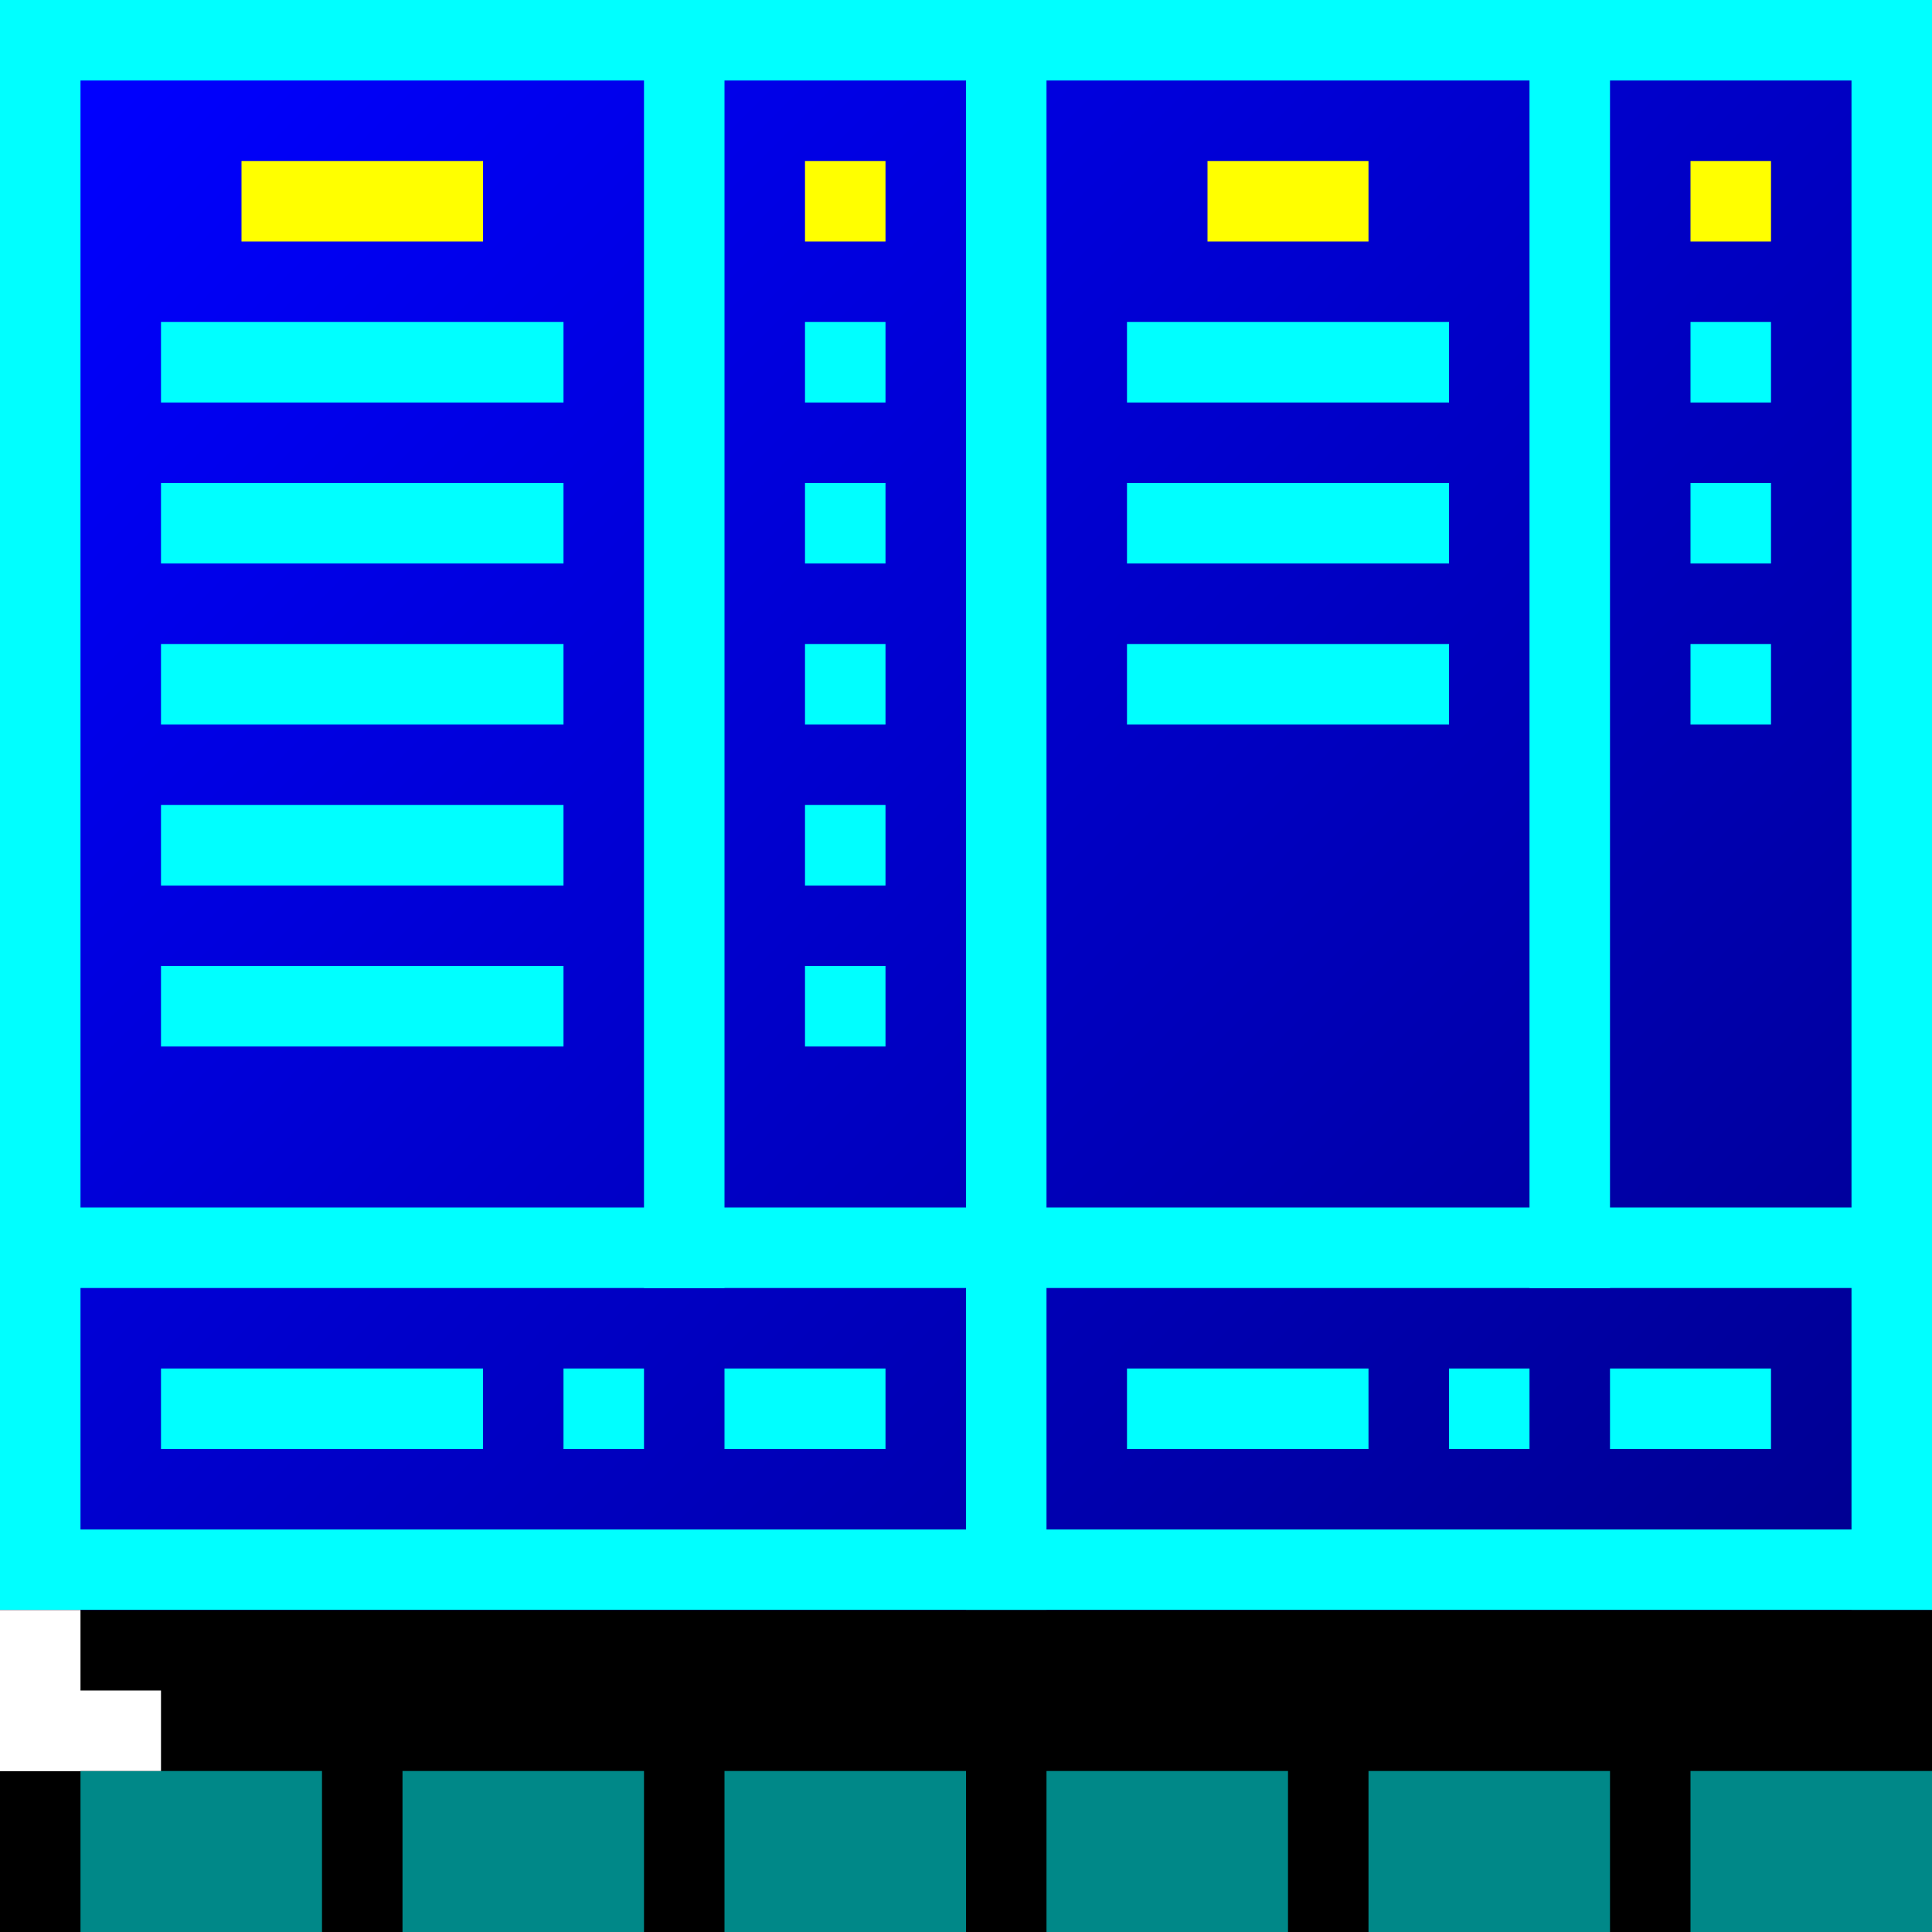
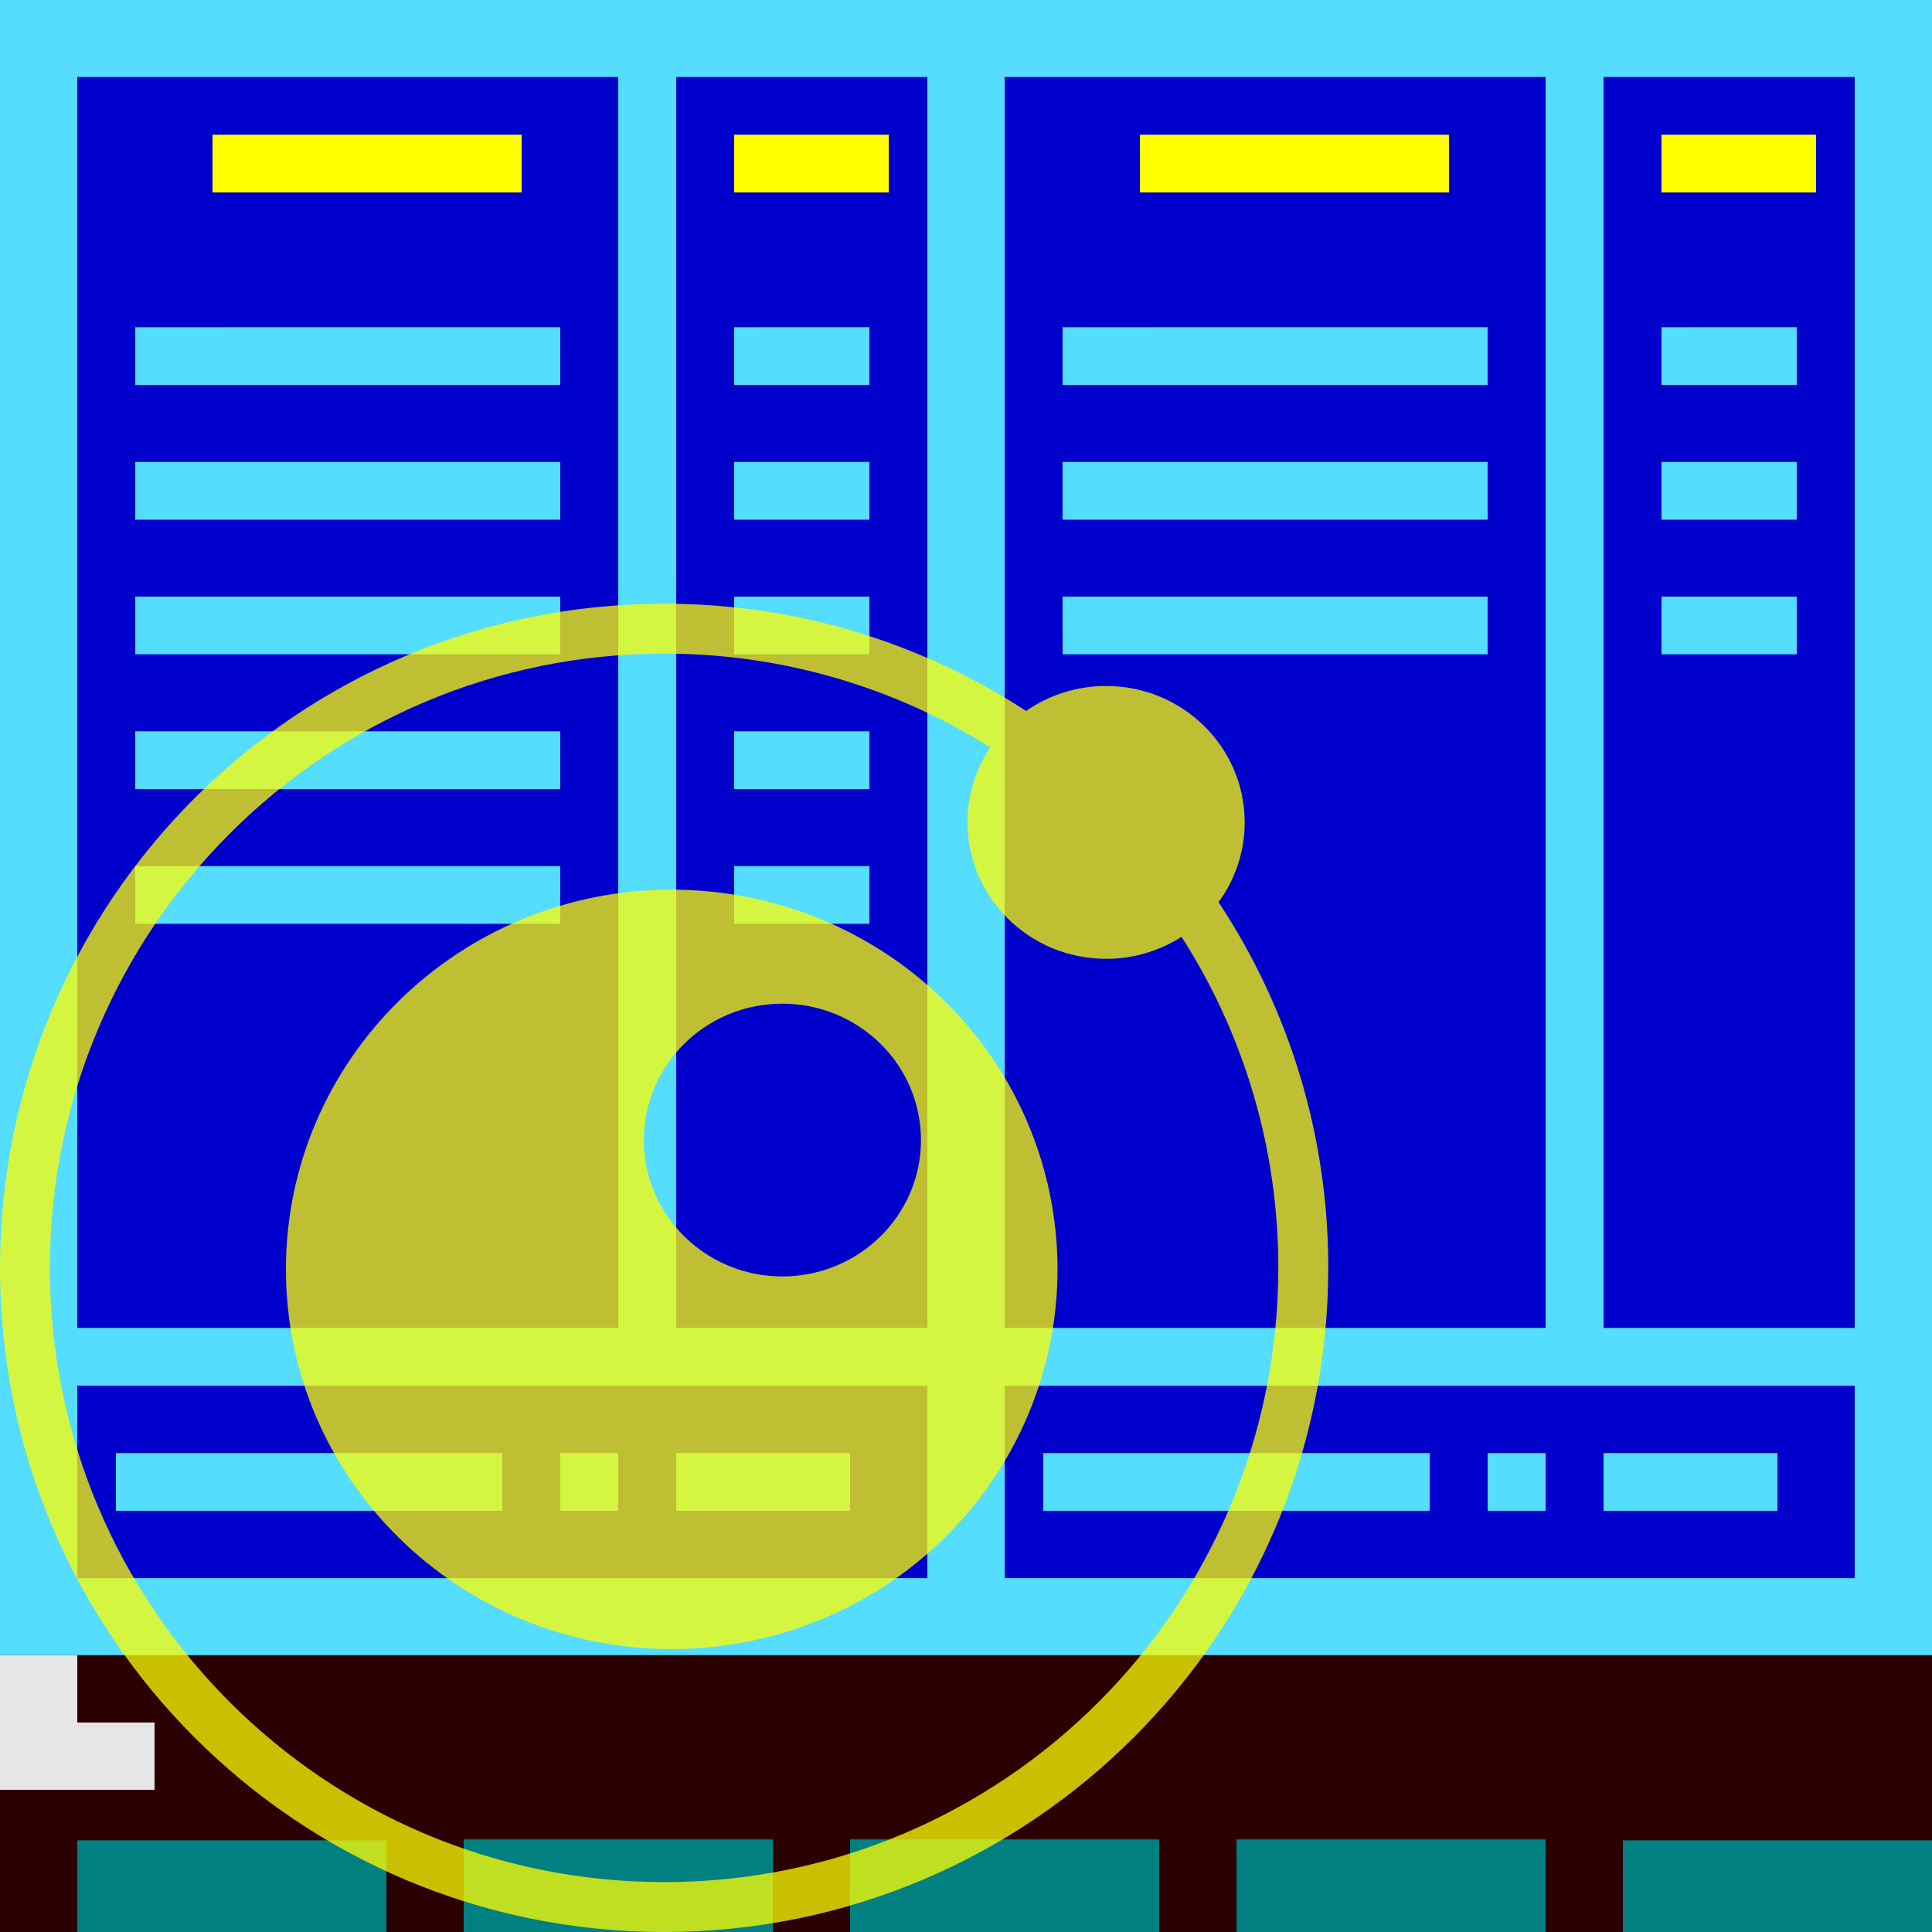
- <svg xmlns="http://www.w3.org/2000/svg" xmlns:xlink="http://www.w3.org/1999/xlink" version="1.2" x="0px" y="0px" width="24px" height="24px" viewBox="0 0 24 24" xml:space="preserve">
-   <defs>
-     <linearGradient id="far">
-       <stop style="stop-color:#00f" offset="0" />
-       <stop style="stop-color:#008" offset="1" />
-     </linearGradient>
-     <linearGradient xlink:href="#far" id="gradient" x1="1" y1="1" x2="23" y2="23" gradientUnits="userSpaceOnUse" />
-   </defs>
-   <rect style="fill:url(#gradient)" width="24" height="24" x="0" y="0" />
-   <rect style="fill:#0ff" width="1" height="20" x="0" y="0" />
-   <rect style="fill:#ff0" width="3" height="1" x="3" y="2" />
-   <rect style="fill:#0ff" width="5" height="1" x="2" y="4" />
-   <rect style="fill:#0ff" width="5" height="1" x="2" y="6" />
-   <rect style="fill:#0ff" width="5" height="1" x="2" y="8" />
-   <rect style="fill:#0ff" width="5" height="1" x="2" y="10" />
-   <rect style="fill:#0ff" width="5" height="1" x="2" y="12" />
-   <rect style="fill:#0ff" width="1" height="16" x="8" y="0" />
-   <rect style="fill:#ff0" width="1" height="1" x="10" y="2" />
-   <rect style="fill:#0ff" width="1" height="1" x="10" y="4" />
-   <rect style="fill:#0ff" width="1" height="1" x="10" y="6" />
-   <rect style="fill:#0ff" width="1" height="1" x="10" y="8" />
-   <rect style="fill:#0ff" width="1" height="1" x="10" y="10" />
-   <rect style="fill:#0ff" width="1" height="1" x="10" y="12" />
-   <rect style="fill:#0ff" width="1" height="20" x="12" y="0" />
-   <rect style="fill:#ff0" width="2" height="1" x="15" y="2" />
-   <rect style="fill:#0ff" width="4" height="1" x="14" y="4" />
-   <rect style="fill:#0ff" width="4" height="1" x="14" y="6" />
-   <rect style="fill:#0ff" width="4" height="1" x="14" y="8" />
-   <rect style="fill:#0ff" width="1" height="16" x="19" y="0" />
-   <rect style="fill:#ff0" width="1" height="1" x="21" y="2" />
-   <rect style="fill:#0ff" width="1" height="1" x="21" y="4" />
-   <rect style="fill:#0ff" width="1" height="1" x="21" y="6" />
-   <rect style="fill:#0ff" width="1" height="1" x="21" y="8" />
-   <rect style="fill:#0ff" width="1" height="20" x="23" y="0" />
-   <rect style="fill:#0ff" width="24" height="1" x="0" y="0" />
-   <rect style="fill:#0ff" width="24" height="1" x="0" y="15" />
-   <rect style="fill:#0ff" width="4" height="1" x="2" y="17" />
-   <rect style="fill:#0ff" width="1" height="1" x="7" y="17" />
-   <rect style="fill:#0ff" width="2" height="1" x="9" y="17" />
-   <rect style="fill:#0ff" width="3" height="1" x="14" y="17" />
-   <rect style="fill:#0ff" width="1" height="1" x="18" y="17" />
-   <rect style="fill:#0ff" width="2" height="1" x="20" y="17" />
-   <rect style="fill:#0ff" width="24" height="1" x="0" y="19" />
-   <rect style="fill:#000" width="24" height="4" x="0" y="20" />
-   <rect style="fill:#088" width="3" height="2" x="1" y="22" />
-   <rect style="fill:#088" width="3" height="2" x="5" y="22" />
-   <rect style="fill:#088" width="3" height="2" x="9" y="22" />
-   <rect style="fill:#088" width="3" height="2" x="13" y="22" />
-   <rect style="fill:#088" width="3" height="2" x="17" y="22" />
-   <rect style="fill:#088" width="3" height="2" x="21" y="22" />
-   <rect style="fill:#fff" width="1" height="2" x="0" y="20" />
-   <rect style="fill:#fff" width="2" height="1" x="0" y="21" />
+ <svg xmlns="http://www.w3.org/2000/svg" width="24" height="24">
+   <path d="M0 0h128v128H0Z" style="display:inline;fill:#00c;fill-opacity:1;stroke-width:1.28" transform="scale(.1875)" />
+   <path d="M0 109.39V128h128v-18.61z" style="fill:#2b0000;fill-opacity:1;stroke-width:1.304" transform="scale(.1875)" />
+   <path d="M30.72 121.866V128H51.2v-6.133zm25.6 0V128H76.8v-6.133zm25.601 0V128h20.48v-6.133zm-76.8.06V128h20.48v-6.074zm102.399 0V128H128v-6.074z" style="display:inline;fill:teal;fill-opacity:1;stroke-width:1.054" transform="scale(.1875)" />
+   <path d="M0 109.657v8.925h10.24v-4.461H5.12v-4.464z" style="display:inline;fill:#e6e6e6;fill-opacity:1;stroke-width:1.278" transform="scale(.1875)" />
+   <path d="M0 0v109.657h128V0Zm5.121 5.099H40.96V87.98H5.12Zm39.68 0H61.44V87.98H44.8Zm21.76 0H102.4V87.98H66.56Zm39.679 0h16.64V87.98h-16.64ZM8.96 21.677v3.827h28.16v-3.83zm39.68 0v3.827h8.96v-3.83zm21.76 0v3.827h28.16v-3.83zm39.679 0v3.827h8.96v-3.83zM8.96 30.603v3.827h28.16v-3.827zm39.68 0v3.827h8.96v-3.827zm21.76 0v3.827h28.16v-3.827zm39.679 0v3.827h8.96v-3.827ZM8.96 39.527v3.824h28.16v-3.824zm39.68 0v3.824h8.96v-3.824zm21.76 0v3.824h28.16v-3.824zm39.679 0v3.824h8.96v-3.824ZM8.96 48.453v3.824h28.16v-3.824zm39.68 0v3.824h8.96v-3.824ZM8.96 57.38v3.824h28.16V57.38Zm39.68 0v3.824h8.96V57.38ZM5.12 91.808h56.318v12.75H5.12Zm61.44 0h56.32v12.75H66.56ZM7.68 96.27v3.824h25.598V96.27Zm29.44 0v3.824h3.838V96.27Zm7.68 0v3.824h11.52V96.27Zm24.319 0v3.824h25.6V96.27Zm29.44 0v3.824h3.841V96.27Zm7.68 0v3.824h11.52V96.27Z" style="display:inline;fill:#5df;fill-opacity:1;stroke-width:1.278" transform="scale(.1875)" />
+   <path d="M14.078 8.926v3.824h20.483V8.926Zm34.56 0v3.824h10.243V8.926H48.639Zm26.882 0v3.824H96V8.926Zm34.558 0v3.824h10.242V8.926Z" style="fill:#ff0;fill-opacity:1;stroke-width:1.278" transform="scale(.1875)" />
+   <path d="M44 40C19.7 40 0 59.7 0 84c0 24.298 19.7 44 44 44s44-19.702 44-44a43.793 43.793 0 0 0-7.268-24.23 8.903 8.903 0 0 0 1.732-5.285c0-4.99-4.11-9.036-9.181-9.036a9.24 9.24 0 0 0-5.302 1.655A43.79 43.79 0 0 0 44 40Zm0 3.305a40.5 40.5 0 0 1 21.612 6.21 8.89 8.89 0 0 0-1.511 4.97c0 4.99 4.112 9.04 9.182 9.04a9.246 9.246 0 0 0 4.998-1.458A40.499 40.499 0 0 1 84.691 84c0 22.471-18.218 40.695-40.691 40.695-22.475 0-40.695-18.223-40.695-40.695C3.305 61.525 21.53 43.305 44 43.305Zm.5 15.638c-14.112.003-25.556 11.264-25.556 25.155 0 13.892 11.443 25.156 25.557 25.156 6.779.003 13.28-2.646 18.075-7.365 4.795-4.718 7.488-11.118 7.488-17.79 0-6.674-2.693-13.075-7.488-17.79-4.795-4.719-11.297-7.366-18.075-7.366Zm7.329 7.553h.002a9.258 9.258 0 0 1 6.495 2.646 8.967 8.967 0 0 1 2.691 6.396c-.004 4.99-4.117 9.03-9.186 9.03-5.066-.002-9.172-4.045-9.177-9.032 0-4.99 4.106-9.039 9.175-9.039z" style="fill:#ff0;fill-opacity:.75;stroke-width:1.269" transform="scale(.1875)" />
</svg>
